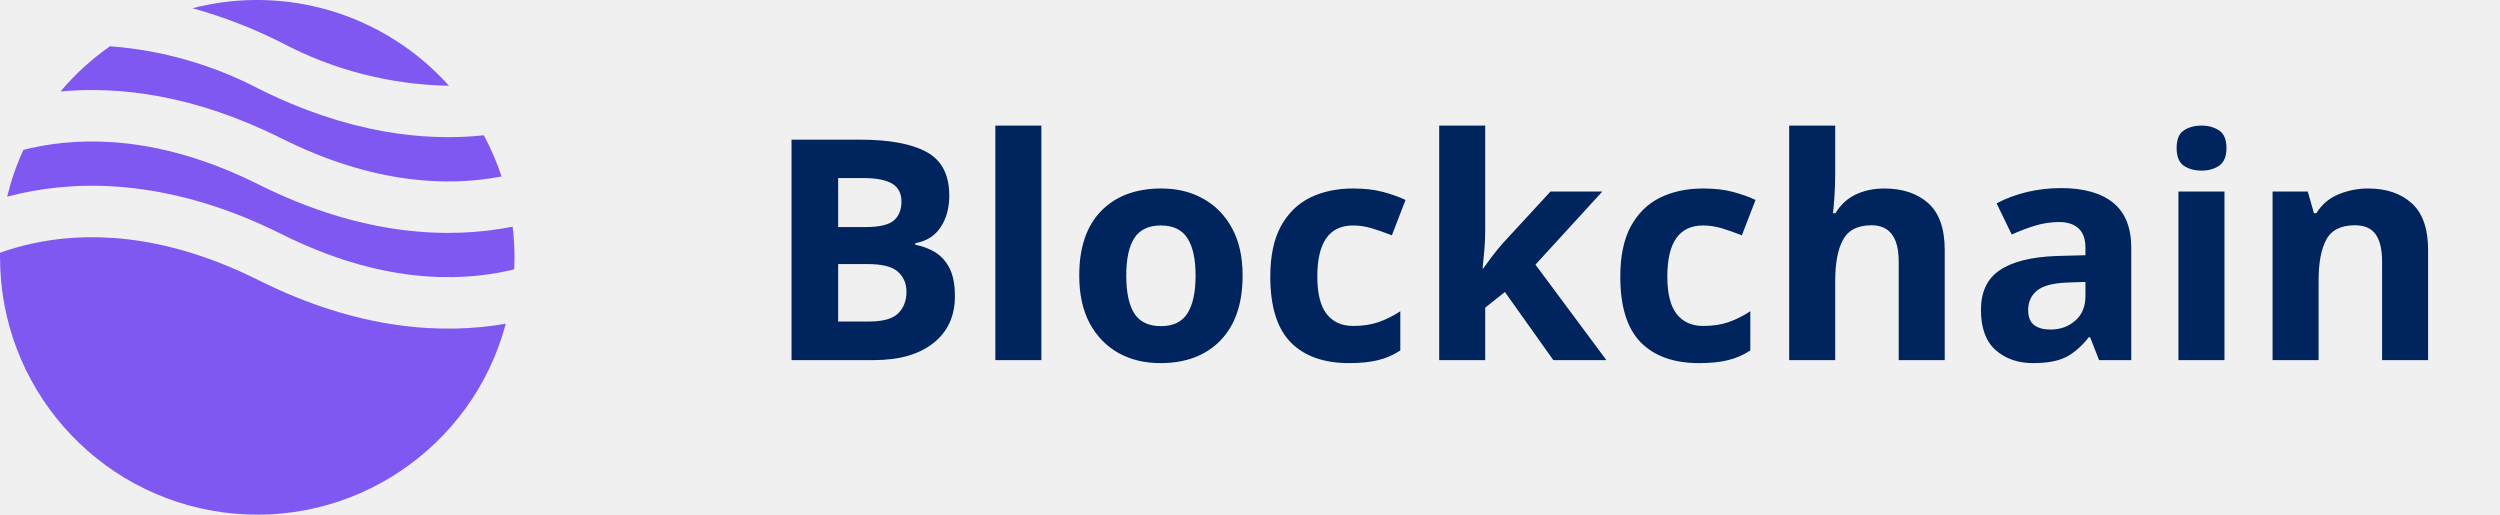
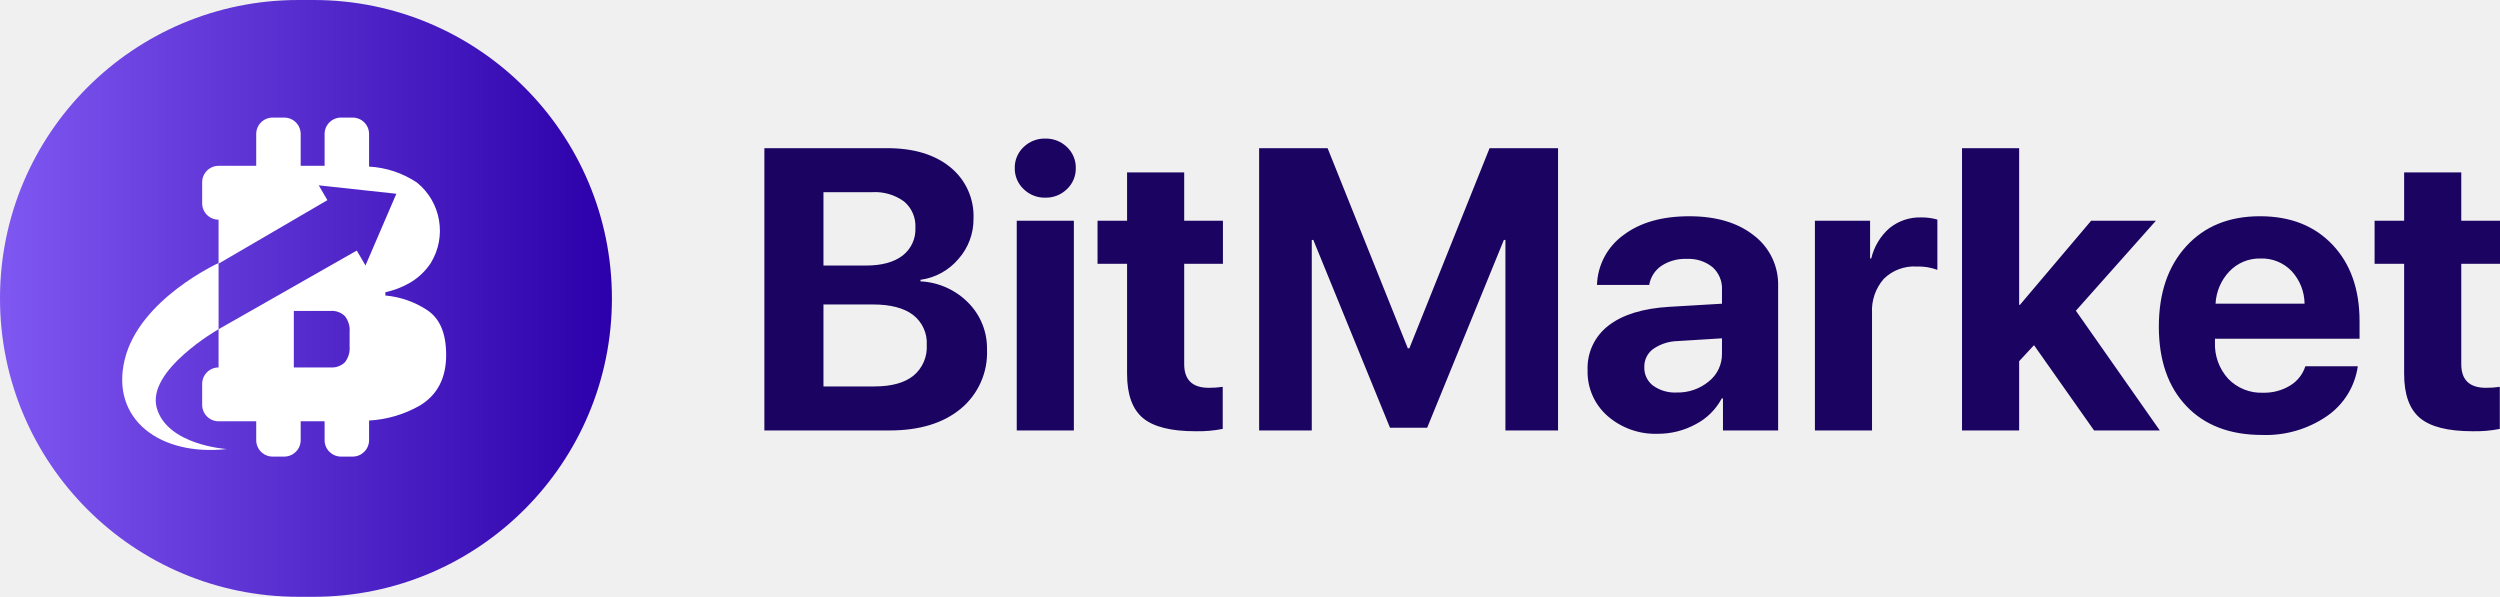
- <svg xmlns="http://www.w3.org/2000/svg" width="194.39" height="40" viewBox="0 0 194.39 40">
-   <g id="Group_119" data-name="Group 119" transform="translate(-27 -39)">
-     <path id="Path_10" data-name="Path 10" d="M8.654,3.891A20.115,20.115,0,0,0,4.807,7.406C9.4,6.98,15.227,7.676,22,11.06c7.229,3.614,13.049,3.736,17.1,2.955a19.888,19.888,0,0,0-1.378-3.2c-4.637.489-10.582-.158-17.511-3.622A29.754,29.754,0,0,0,8.654,3.891ZM35.009,6.96A20.034,20.034,0,0,0,15.065.933,37.679,37.679,0,0,1,22,3.616,28.821,28.821,0,0,0,35.009,6.96Zm4.953,10.961c-4.894.966-11.652.768-19.755-3.284C12.631,10.85,6.6,10.9,2.535,11.8q-.315.07-.615.147a19.851,19.851,0,0,0-1.262,3.64q.489-.131,1.009-.247C6.6,14.245,13.571,14.292,22,18.5c7.576,3.788,13.605,3.74,17.672,2.836q.209-.046.412-.1.022-.473.022-.952A20.211,20.211,0,0,0,39.962,17.922Zm-.536,7.544c-4.847.847-11.408.522-19.219-3.384C12.631,18.295,6.6,18.342,2.535,19.246a19.943,19.943,0,0,0-2.431.7q0,.172,0,.345a20,20,0,0,0,39.325,5.172Z" transform="translate(26.899 38.706)" fill="#7f57f1" fill-rule="evenodd" />
-     <text id="Blockchain" transform="translate(86.39 67)" fill="#00245e" font-size="24" font-family="Poppins-SemiBold, Poppins" font-weight="600">
-       <tspan x="0" y="0">Blockchain</tspan>
-     </text>
+ <svg xmlns="http://www.w3.org/2000/svg" width="486.165" height="116.057" viewBox="0 0 486.165 116.057">
+   <defs>
+     <linearGradient id="linear-gradient" y1="0.5" x2="1" y2="0.5" gradientUnits="objectBoundingBox">
+       <stop offset="0" stop-color="#7f57f1" />
+       <stop offset="1" stop-color="#2c00aa" />
+     </linearGradient>
+   </defs>
+   <g id="Group_8" data-name="Group 8" transform="translate(-304.191 -328.948)">
+     <g id="Group_3" data-name="Group 3" transform="translate(304.191 328.948)">
+       <g id="Group_2" data-name="Group 2" transform="translate(0 0)">
+         <path id="Path_3" data-name="Path 3" d="M29.583-8.806H5.273V-63.7H29.165q7.723,0,12.25,3.69a12.226,12.226,0,0,1,4.527,10.005,11.624,11.624,0,0,1-2.948,7.875A11.73,11.73,0,0,1,35.632-38.1v.3a13.97,13.97,0,0,1,9.283,4.147,12.55,12.55,0,0,1,3.652,9.13,14.129,14.129,0,0,1-5.1,11.489Q38.371-8.806,29.583-8.806ZM16.763-55.143v14.266h8.255q4.6,0,7.114-1.921a6.429,6.429,0,0,0,2.511-5.421,6.24,6.24,0,0,0-2.207-5.117A9.6,9.6,0,0,0,26.2-55.143Zm0,37.777h9.891q4.984,0,7.59-2.073a7.205,7.205,0,0,0,2.606-5.992,6.879,6.879,0,0,0-2.682-5.859q-2.682-2.016-7.78-2.016H16.763Zm37.587,8.56V-49.588H65.458V-8.806Zm9.777-46.945A5.806,5.806,0,0,1,59.9-54.077a5.806,5.806,0,0,1-4.223-1.674,5.479,5.479,0,0,1-1.712-4.071,5.462,5.462,0,0,1,1.712-4.09A5.841,5.841,0,0,1,59.9-65.566a5.841,5.841,0,0,1,4.223,1.655,5.462,5.462,0,0,1,1.712,4.09A5.479,5.479,0,0,1,64.126-55.751Zm11.679-3.234H86.914v9.4h7.533v8.37H86.914V-21.7q0,4.6,4.793,4.6a16.663,16.663,0,0,0,2.7-.19V-9.11a24.13,24.13,0,0,1-5.288.457q-7.19,0-10.253-2.587T75.806-19.8V-41.219H70.061v-8.37h5.745ZM159.615-8.806H149.381V-45.86h-.3L134.164-9.338h-7.228L112.023-45.86h-.3V-8.806H101.485V-63.7H114.8l15.6,38.918h.3L146.3-63.7h13.315Zm23.054-7.38a9.425,9.425,0,0,0,6.258-2.149,6.773,6.773,0,0,0,2.568-5.421v-2.967l-8.6.533a8.7,8.7,0,0,0-4.812,1.56,4.238,4.238,0,0,0-1.693,3.5,4.335,4.335,0,0,0,1.712,3.614A7.238,7.238,0,0,0,182.669-16.186Zm-3.652,8.027a14.14,14.14,0,0,1-9.777-3.462,11.387,11.387,0,0,1-3.88-8.9,10.378,10.378,0,0,1,4.109-8.712q4.109-3.158,11.755-3.614l10.272-.609v-2.7a5.53,5.53,0,0,0-1.845-4.413,7.382,7.382,0,0,0-5-1.6,8.357,8.357,0,0,0-4.965,1.37,5.59,5.59,0,0,0-2.34,3.69H167.186a12.423,12.423,0,0,1,5.136-9.682q4.831-3.671,12.821-3.671,7.837,0,12.554,3.728a11.979,11.979,0,0,1,4.717,9.891V-8.806H191.686v-6.239h-.228a12,12,0,0,1-5.1,5.041A15.242,15.242,0,0,1,179.017-8.159Zm30.549-.647V-49.588h10.728v7.342h.228a11.244,11.244,0,0,1,3.576-5.935,9.358,9.358,0,0,1,6.125-2.054,11.067,11.067,0,0,1,3.158.418v9.777a10.647,10.647,0,0,0-4.033-.647,8.4,8.4,0,0,0-6.391,2.4,9.318,9.318,0,0,0-2.283,6.7V-8.806ZM249.435-33.23l13.848-16.359h12.592l-15.56,17.5L276.636-8.806H263.854L252.174-25.393l-2.891,3.12V-8.806H238.174V-63.7h11.109V-33.23Zm46.793-9.016a8.085,8.085,0,0,0-6.03,2.473,9.83,9.83,0,0,0-2.72,6.315h17.31a9.487,9.487,0,0,0-2.53-6.353A7.992,7.992,0,0,0,296.228-42.246Zm8.712,20.962h10.2a14.175,14.175,0,0,1-5.992,9.682,20.963,20.963,0,0,1-12.611,3.671q-9.4,0-14.742-5.63t-5.345-15.446q0-9.777,5.326-15.617t14.342-5.84q8.864,0,14.114,5.554t5.25,14.875v3.386H287.364v.685a9.914,9.914,0,0,0,2.568,7.1,8.9,8.9,0,0,0,6.791,2.72,9.652,9.652,0,0,0,5.25-1.389A6.8,6.8,0,0,0,304.94-21.284Zm19.212-37.7h11.109v9.4h7.533v8.37h-7.533V-21.7q0,4.6,4.793,4.6a16.663,16.663,0,0,0,2.7-.19V-9.11a24.13,24.13,0,0,1-5.288.457q-7.19,0-10.253-2.587t-3.062-8.56V-41.219h-5.745v-8.37h5.745Z" transform="translate(143.372 92.515)" fill="#1b0361" />
+         <rect id="Rectangle_1" data-name="Rectangle 1" width="118.997" height="116.057" rx="58.029" transform="translate(0)" fill="url(#linear-gradient)" />
+         <g id="Group_1" data-name="Group 1" transform="translate(23.762 22.862)">
+           <path id="Path_1" data-name="Path 1" d="M478.055,375.632a17.583,17.583,0,0,0-8.176-2.87v-.637a16.5,16.5,0,0,0,4.629-1.757,12.23,12.23,0,0,0,4.185-3.9,12.033,12.033,0,0,0-2.679-15.674,18.527,18.527,0,0,0-9.305-3.1v-6.344a3.19,3.19,0,0,0-3.2-3.189h-2.26a3.188,3.188,0,0,0-3.189,3.189v6.192h-4.652v-6.192a3.19,3.19,0,0,0-3.2-3.189h-2.26a3.186,3.186,0,0,0-3.187,3.189v6.192h-7.323a3.2,3.2,0,0,0-3.189,3.2v4.084a3.188,3.188,0,0,0,3.189,3.189v8.551l21.164-12.344-1.681-2.886,15.089,1.64-6,13.943-1.69-2.9-26.881,15.3v7.432a3.2,3.2,0,0,0-3.189,3.189v4.091a3.193,3.193,0,0,0,3.189,3.189h7.323V400.9a3.192,3.192,0,0,0,3.187,3.187h2.26a3.2,3.2,0,0,0,3.2-3.187v-3.683h4.652V400.9a3.193,3.193,0,0,0,3.189,3.187h2.26a3.2,3.2,0,0,0,3.2-3.187v-3.826a22.353,22.353,0,0,0,9.941-2.953q5.047-3.1,5.047-9.8C481.7,380.143,480.483,377.256,478.055,375.632Zm-15.13,7.029a4.414,4.414,0,0,1-.929,3.1,3.615,3.615,0,0,1-2.779.988h-7.142V375.758h7.142a3.624,3.624,0,0,1,2.779,1,4.4,4.4,0,0,1,.929,3.1Z" transform="translate(-418.698 -338.157)" fill="#fff" />
+           <path id="Path_2" data-name="Path 2" d="M444.311,353.954s-15.373,7-18.243,18.722,6.935,18.89,19.846,17.454c0,0-11.6-.716-13.629-8.009s12.027-15.295,12.027-15.295Z" transform="translate(-425.566 -325.669)" fill="#fff" />
+         </g>
+       </g>
+     </g>
  </g>
</svg>
